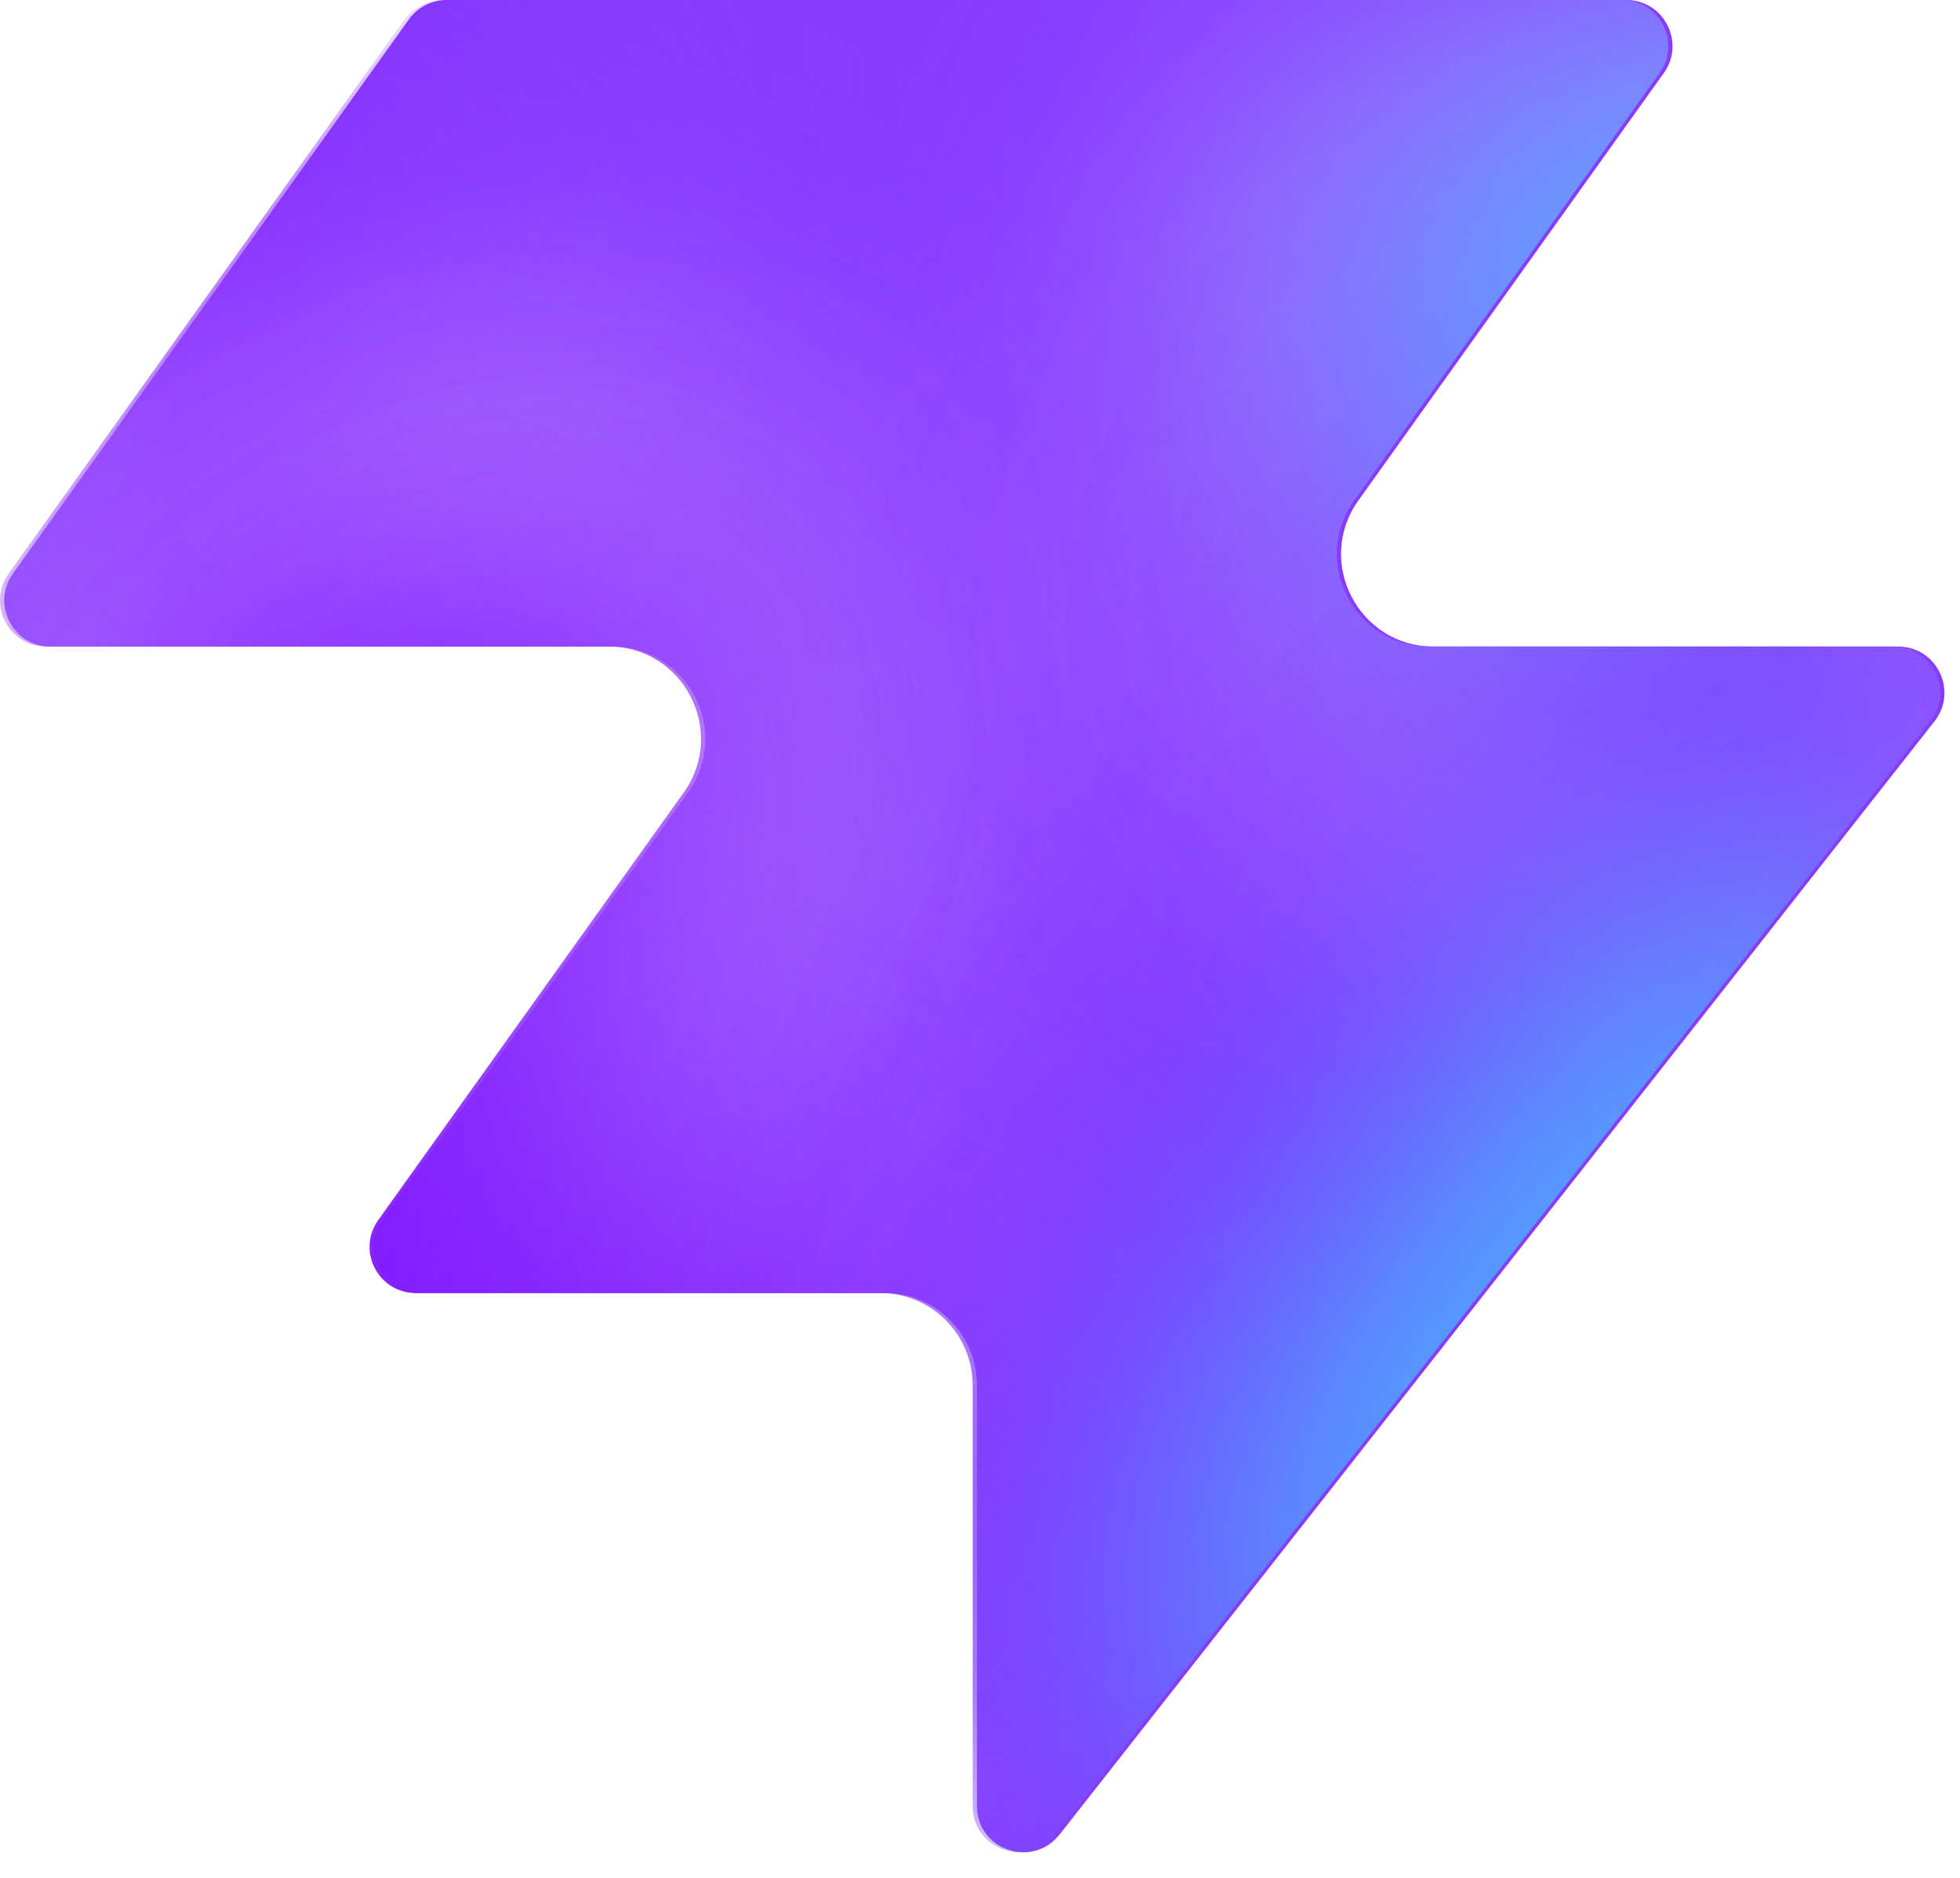
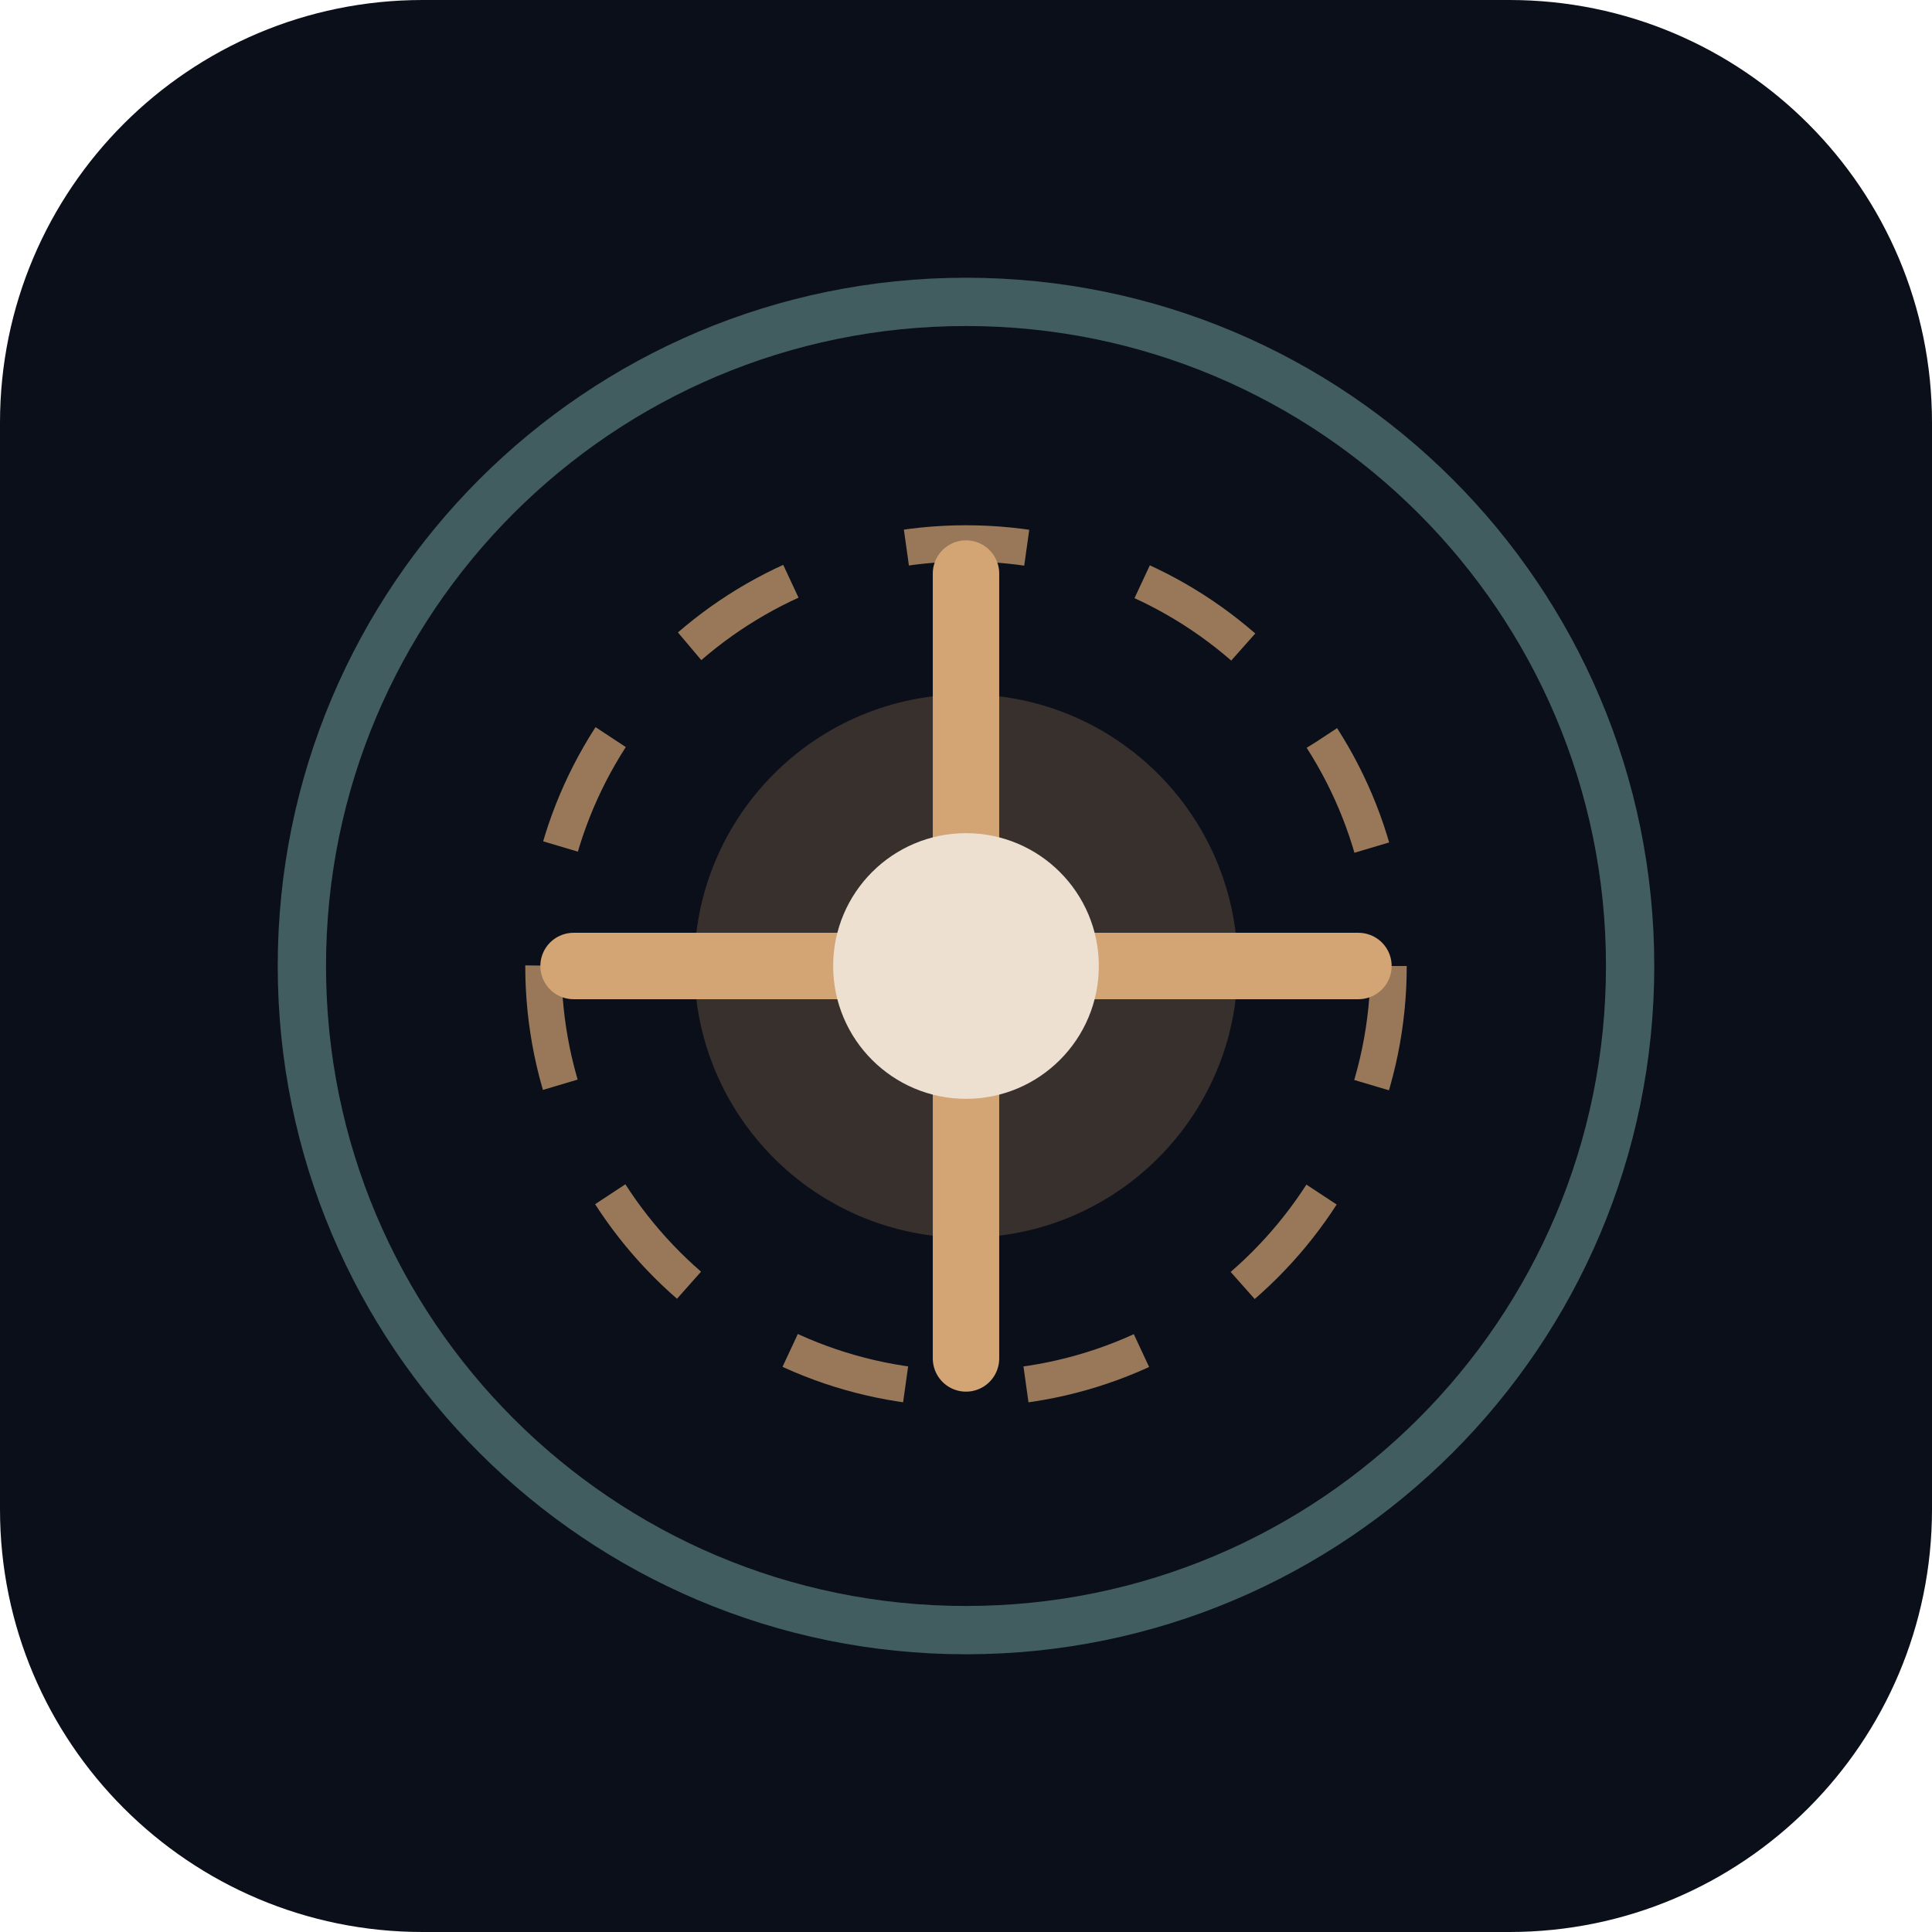
- <svg xmlns="http://www.w3.org/2000/svg" width="48" height="46" fill="none" viewBox="0 0 48 46">
-   <path fill="#863bff" d="M25.946 44.938c-.664.845-2.021.375-2.021-.698V33.937a2.26 2.26 0 0 0-2.262-2.262H10.287c-.92 0-1.456-1.04-.92-1.788l7.48-10.471c1.07-1.497 0-3.578-1.842-3.578H1.237c-.92 0-1.456-1.04-.92-1.788L10.013.474c.214-.297.556-.474.92-.474h28.894c.92 0 1.456 1.04.92 1.788l-7.48 10.471c-1.07 1.498 0 3.579 1.842 3.579h11.377c.943 0 1.473 1.088.89 1.83L25.947 44.94z" style="fill:#863bff;fill:color(display-p3 .525 .23 1);fill-opacity:1" />
-   <mask id="a" width="48" height="46" x="0" y="0" maskUnits="userSpaceOnUse" style="mask-type:alpha">
-     <path fill="#000" d="M25.842 44.938c-.664.844-2.021.375-2.021-.698V33.937a2.26 2.26 0 0 0-2.262-2.262H10.183c-.92 0-1.456-1.04-.92-1.788l7.48-10.471c1.07-1.498 0-3.579-1.842-3.579H1.133c-.92 0-1.456-1.04-.92-1.787L9.91.473c.214-.297.556-.474.92-.474h28.894c.92 0 1.456 1.04.92 1.788l-7.48 10.471c-1.07 1.498 0 3.578 1.842 3.578h11.377c.943 0 1.473 1.088.89 1.832L25.843 44.94z" style="fill:#000;fill-opacity:1" />
-   </mask>
-   <g mask="url(#a)">
-     <g filter="url(#b)">
-       <ellipse cx="5.508" cy="14.704" fill="#ede6ff" rx="5.508" ry="14.704" style="fill:#ede6ff;fill:color(display-p3 .927 .903 1);fill-opacity:1" transform="matrix(.00324 1 1 -.00324 -4.47 31.516)" />
-     </g>
-     <g filter="url(#c)">
-       <ellipse cx="10.399" cy="29.851" fill="#ede6ff" rx="10.399" ry="29.851" style="fill:#ede6ff;fill:color(display-p3 .927 .903 1);fill-opacity:1" transform="matrix(.00324 1 1 -.00324 -39.328 7.883)" />
-     </g>
-     <g filter="url(#d)">
-       <ellipse cx="5.508" cy="30.487" fill="#7e14ff" rx="5.508" ry="30.487" style="fill:#7e14ff;fill:color(display-p3 .492 .077 1);fill-opacity:1" transform="rotate(89.814 -25.913 -14.639)scale(1 -1)" />
-     </g>
-     <g filter="url(#e)">
-       <ellipse cx="5.508" cy="30.599" fill="#7e14ff" rx="5.508" ry="30.599" style="fill:#7e14ff;fill:color(display-p3 .492 .077 1);fill-opacity:1" transform="rotate(89.814 -32.644 -3.334)scale(1 -1)" />
-     </g>
-     <g filter="url(#f)">
-       <ellipse cx="5.508" cy="30.599" fill="#7e14ff" rx="5.508" ry="30.599" style="fill:#7e14ff;fill:color(display-p3 .492 .077 1);fill-opacity:1" transform="matrix(.00324 1 1 -.00324 -34.34 30.47)" />
-     </g>
-     <g filter="url(#g)">
-       <ellipse cx="14.072" cy="22.078" fill="#ede6ff" rx="14.072" ry="22.078" style="fill:#ede6ff;fill:color(display-p3 .927 .903 1);fill-opacity:1" transform="rotate(93.35 24.506 48.493)scale(-1 1)" />
-     </g>
-     <g filter="url(#h)">
-       <ellipse cx="3.47" cy="21.501" fill="#7e14ff" rx="3.47" ry="21.501" style="fill:#7e14ff;fill:color(display-p3 .492 .077 1);fill-opacity:1" transform="rotate(89.009 28.708 47.59)scale(-1 1)" />
-     </g>
-     <g filter="url(#i)">
-       <ellipse cx="3.47" cy="21.501" fill="#7e14ff" rx="3.47" ry="21.501" style="fill:#7e14ff;fill:color(display-p3 .492 .077 1);fill-opacity:1" transform="rotate(89.009 28.708 47.59)scale(-1 1)" />
-     </g>
-     <g filter="url(#j)">
-       <ellipse cx=".387" cy="8.972" fill="#7e14ff" rx="4.407" ry="29.108" style="fill:#7e14ff;fill:color(display-p3 .492 .077 1);fill-opacity:1" transform="rotate(39.51 .387 8.972)" />
-     </g>
-     <g filter="url(#k)">
-       <ellipse cx="47.523" cy="-6.092" fill="#7e14ff" rx="4.407" ry="29.108" style="fill:#7e14ff;fill:color(display-p3 .492 .077 1);fill-opacity:1" transform="rotate(37.892 47.523 -6.092)" />
-     </g>
-     <g filter="url(#l)">
-       <ellipse cx="41.412" cy="6.333" fill="#47bfff" rx="5.971" ry="9.665" style="fill:#47bfff;fill:color(display-p3 .28 .748 1);fill-opacity:1" transform="rotate(37.892 41.412 6.333)" />
-     </g>
-     <g filter="url(#m)">
-       <ellipse cx="-1.879" cy="38.332" fill="#7e14ff" rx="4.407" ry="29.108" style="fill:#7e14ff;fill:color(display-p3 .492 .077 1);fill-opacity:1" transform="rotate(37.892 -1.88 38.332)" />
-     </g>
-     <g filter="url(#n)">
-       <ellipse cx="-1.879" cy="38.332" fill="#7e14ff" rx="4.407" ry="29.108" style="fill:#7e14ff;fill:color(display-p3 .492 .077 1);fill-opacity:1" transform="rotate(37.892 -1.88 38.332)" />
-     </g>
-     <g filter="url(#o)">
-       <ellipse cx="35.651" cy="29.907" fill="#7e14ff" rx="4.407" ry="29.108" style="fill:#7e14ff;fill:color(display-p3 .492 .077 1);fill-opacity:1" transform="rotate(37.892 35.651 29.907)" />
-     </g>
-     <g filter="url(#p)">
-       <ellipse cx="38.418" cy="32.4" fill="#47bfff" rx="5.971" ry="15.297" style="fill:#47bfff;fill:color(display-p3 .28 .748 1);fill-opacity:1" transform="rotate(37.892 38.418 32.4)" />
-     </g>
-   </g>
-   <defs>
-     <filter id="b" width="60.045" height="41.654" x="-19.77" y="16.149" color-interpolation-filters="sRGB" filterUnits="userSpaceOnUse">
-       <feFlood flood-opacity="0" result="BackgroundImageFix" />
-       <feBlend in="SourceGraphic" in2="BackgroundImageFix" result="shape" />
-       <feGaussianBlur result="effect1_foregroundBlur_2002_17158" stdDeviation="7.659" />
-     </filter>
-     <filter id="c" width="90.34" height="51.437" x="-54.613" y="-7.533" color-interpolation-filters="sRGB" filterUnits="userSpaceOnUse">
-       <feFlood flood-opacity="0" result="BackgroundImageFix" />
-       <feBlend in="SourceGraphic" in2="BackgroundImageFix" result="shape" />
-       <feGaussianBlur result="effect1_foregroundBlur_2002_17158" stdDeviation="7.659" />
-     </filter>
-     <filter id="d" width="79.355" height="29.4" x="-49.64" y="2.03" color-interpolation-filters="sRGB" filterUnits="userSpaceOnUse">
-       <feFlood flood-opacity="0" result="BackgroundImageFix" />
-       <feBlend in="SourceGraphic" in2="BackgroundImageFix" result="shape" />
-       <feGaussianBlur result="effect1_foregroundBlur_2002_17158" stdDeviation="4.596" />
-     </filter>
-     <filter id="e" width="79.579" height="29.4" x="-45.045" y="20.029" color-interpolation-filters="sRGB" filterUnits="userSpaceOnUse">
-       <feFlood flood-opacity="0" result="BackgroundImageFix" />
-       <feBlend in="SourceGraphic" in2="BackgroundImageFix" result="shape" />
-       <feGaussianBlur result="effect1_foregroundBlur_2002_17158" stdDeviation="4.596" />
-     </filter>
-     <filter id="f" width="79.579" height="29.4" x="-43.513" y="21.178" color-interpolation-filters="sRGB" filterUnits="userSpaceOnUse">
-       <feFlood flood-opacity="0" result="BackgroundImageFix" />
-       <feBlend in="SourceGraphic" in2="BackgroundImageFix" result="shape" />
-       <feGaussianBlur result="effect1_foregroundBlur_2002_17158" stdDeviation="4.596" />
-     </filter>
-     <filter id="g" width="74.749" height="58.852" x="15.756" y="-17.901" color-interpolation-filters="sRGB" filterUnits="userSpaceOnUse">
-       <feFlood flood-opacity="0" result="BackgroundImageFix" />
-       <feBlend in="SourceGraphic" in2="BackgroundImageFix" result="shape" />
-       <feGaussianBlur result="effect1_foregroundBlur_2002_17158" stdDeviation="7.659" />
-     </filter>
-     <filter id="h" width="61.377" height="25.362" x="23.548" y="2.284" color-interpolation-filters="sRGB" filterUnits="userSpaceOnUse">
-       <feFlood flood-opacity="0" result="BackgroundImageFix" />
-       <feBlend in="SourceGraphic" in2="BackgroundImageFix" result="shape" />
-       <feGaussianBlur result="effect1_foregroundBlur_2002_17158" stdDeviation="4.596" />
-     </filter>
-     <filter id="i" width="61.377" height="25.362" x="23.548" y="2.284" color-interpolation-filters="sRGB" filterUnits="userSpaceOnUse">
-       <feFlood flood-opacity="0" result="BackgroundImageFix" />
-       <feBlend in="SourceGraphic" in2="BackgroundImageFix" result="shape" />
-       <feGaussianBlur result="effect1_foregroundBlur_2002_17158" stdDeviation="4.596" />
-     </filter>
-     <filter id="j" width="56.045" height="63.649" x="-27.636" y="-22.853" color-interpolation-filters="sRGB" filterUnits="userSpaceOnUse">
-       <feFlood flood-opacity="0" result="BackgroundImageFix" />
-       <feBlend in="SourceGraphic" in2="BackgroundImageFix" result="shape" />
-       <feGaussianBlur result="effect1_foregroundBlur_2002_17158" stdDeviation="4.596" />
-     </filter>
-     <filter id="k" width="54.814" height="64.646" x="20.116" y="-38.415" color-interpolation-filters="sRGB" filterUnits="userSpaceOnUse">
-       <feFlood flood-opacity="0" result="BackgroundImageFix" />
-       <feBlend in="SourceGraphic" in2="BackgroundImageFix" result="shape" />
-       <feGaussianBlur result="effect1_foregroundBlur_2002_17158" stdDeviation="4.596" />
-     </filter>
-     <filter id="l" width="33.541" height="35.313" x="24.641" y="-11.323" color-interpolation-filters="sRGB" filterUnits="userSpaceOnUse">
-       <feFlood flood-opacity="0" result="BackgroundImageFix" />
-       <feBlend in="SourceGraphic" in2="BackgroundImageFix" result="shape" />
-       <feGaussianBlur result="effect1_foregroundBlur_2002_17158" stdDeviation="4.596" />
-     </filter>
-     <filter id="m" width="54.814" height="64.646" x="-29.286" y="6.009" color-interpolation-filters="sRGB" filterUnits="userSpaceOnUse">
-       <feFlood flood-opacity="0" result="BackgroundImageFix" />
-       <feBlend in="SourceGraphic" in2="BackgroundImageFix" result="shape" />
-       <feGaussianBlur result="effect1_foregroundBlur_2002_17158" stdDeviation="4.596" />
-     </filter>
-     <filter id="n" width="54.814" height="64.646" x="-29.286" y="6.009" color-interpolation-filters="sRGB" filterUnits="userSpaceOnUse">
-       <feFlood flood-opacity="0" result="BackgroundImageFix" />
-       <feBlend in="SourceGraphic" in2="BackgroundImageFix" result="shape" />
-       <feGaussianBlur result="effect1_foregroundBlur_2002_17158" stdDeviation="4.596" />
-     </filter>
-     <filter id="o" width="54.814" height="64.646" x="8.244" y="-2.416" color-interpolation-filters="sRGB" filterUnits="userSpaceOnUse">
-       <feFlood flood-opacity="0" result="BackgroundImageFix" />
-       <feBlend in="SourceGraphic" in2="BackgroundImageFix" result="shape" />
-       <feGaussianBlur result="effect1_foregroundBlur_2002_17158" stdDeviation="4.596" />
-     </filter>
-     <filter id="p" width="39.409" height="43.623" x="18.713" y="10.588" color-interpolation-filters="sRGB" filterUnits="userSpaceOnUse">
-       <feFlood flood-opacity="0" result="BackgroundImageFix" />
-       <feBlend in="SourceGraphic" in2="BackgroundImageFix" result="shape" />
-       <feGaussianBlur result="effect1_foregroundBlur_2002_17158" stdDeviation="4.596" />
-     </filter>
-   </defs>
+ <svg xmlns="http://www.w3.org/2000/svg" viewBox="0 0 32 32" role="img" aria-label="Brenton Weaver">
+   <rect width="32" height="32" rx="7" fill="#0a0f1a" />
+   <circle cx="16" cy="16" r="11" fill="none" stroke="#6f9c97" stroke-width="0.8" opacity="0.55" />
+   <circle cx="16" cy="16" r="7" fill="none" stroke="#d4a574" stroke-width="0.6" stroke-dasharray="2 2" opacity="0.7" />
+   <path stroke="#d4a574" stroke-width="1.1" stroke-linecap="round" d="M16 9.5v13M9.5 16h13" />
+   <circle cx="16" cy="16" r="2.2" fill="#f4f1ea" />
+   <circle cx="16" cy="16" r="4.5" fill="#d4a574" opacity="0.22" />
</svg>
